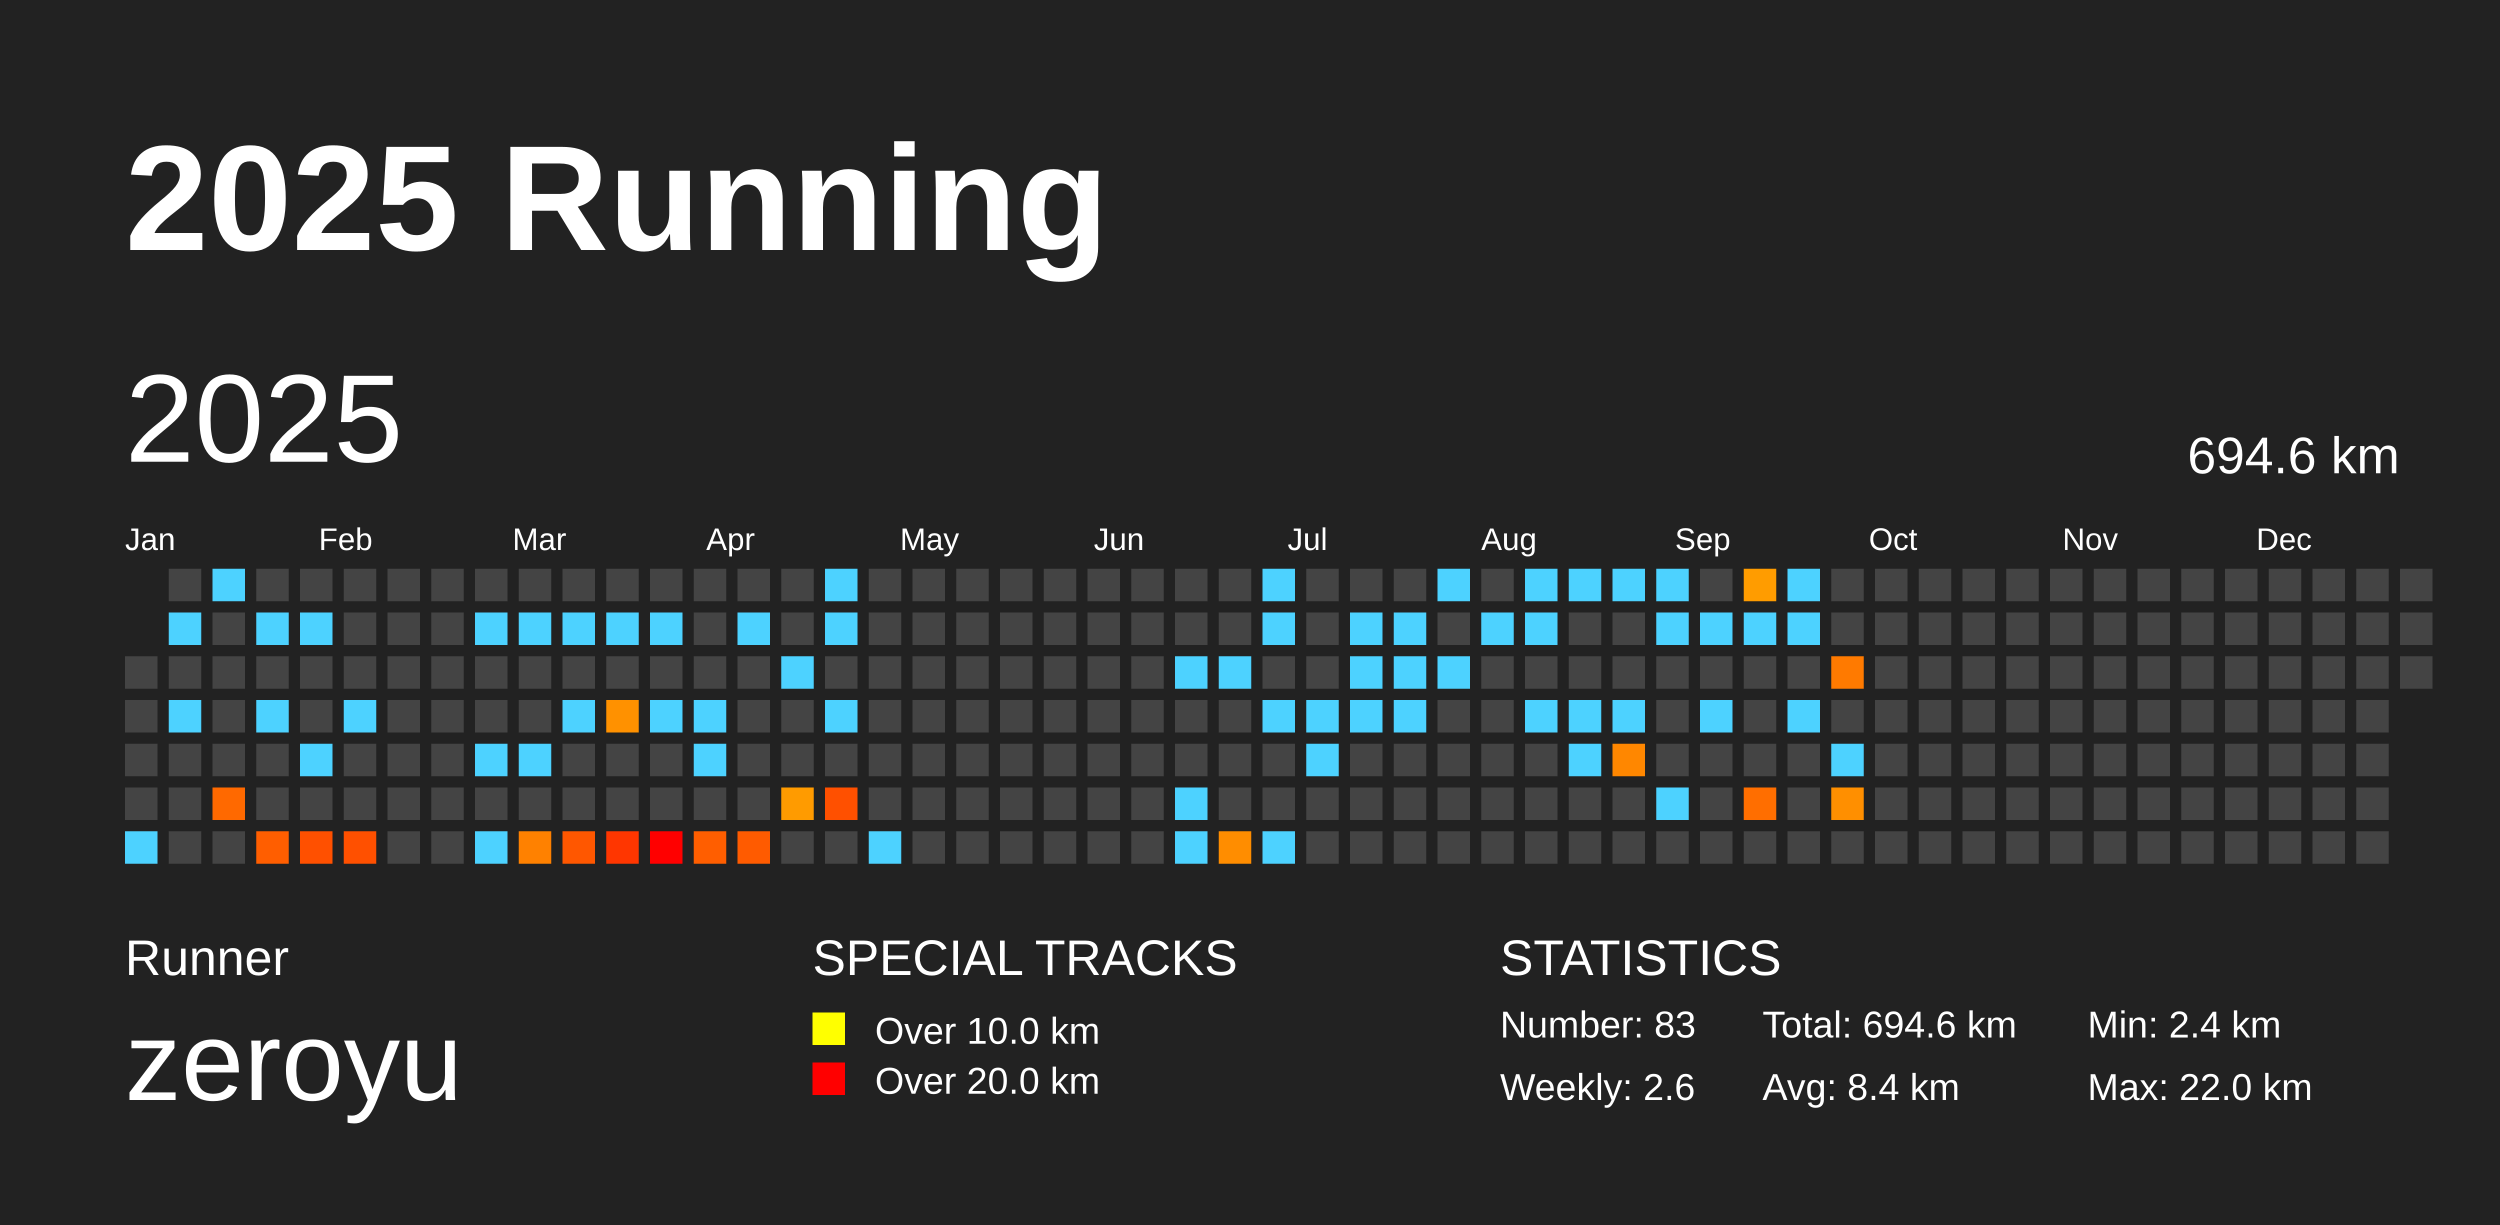
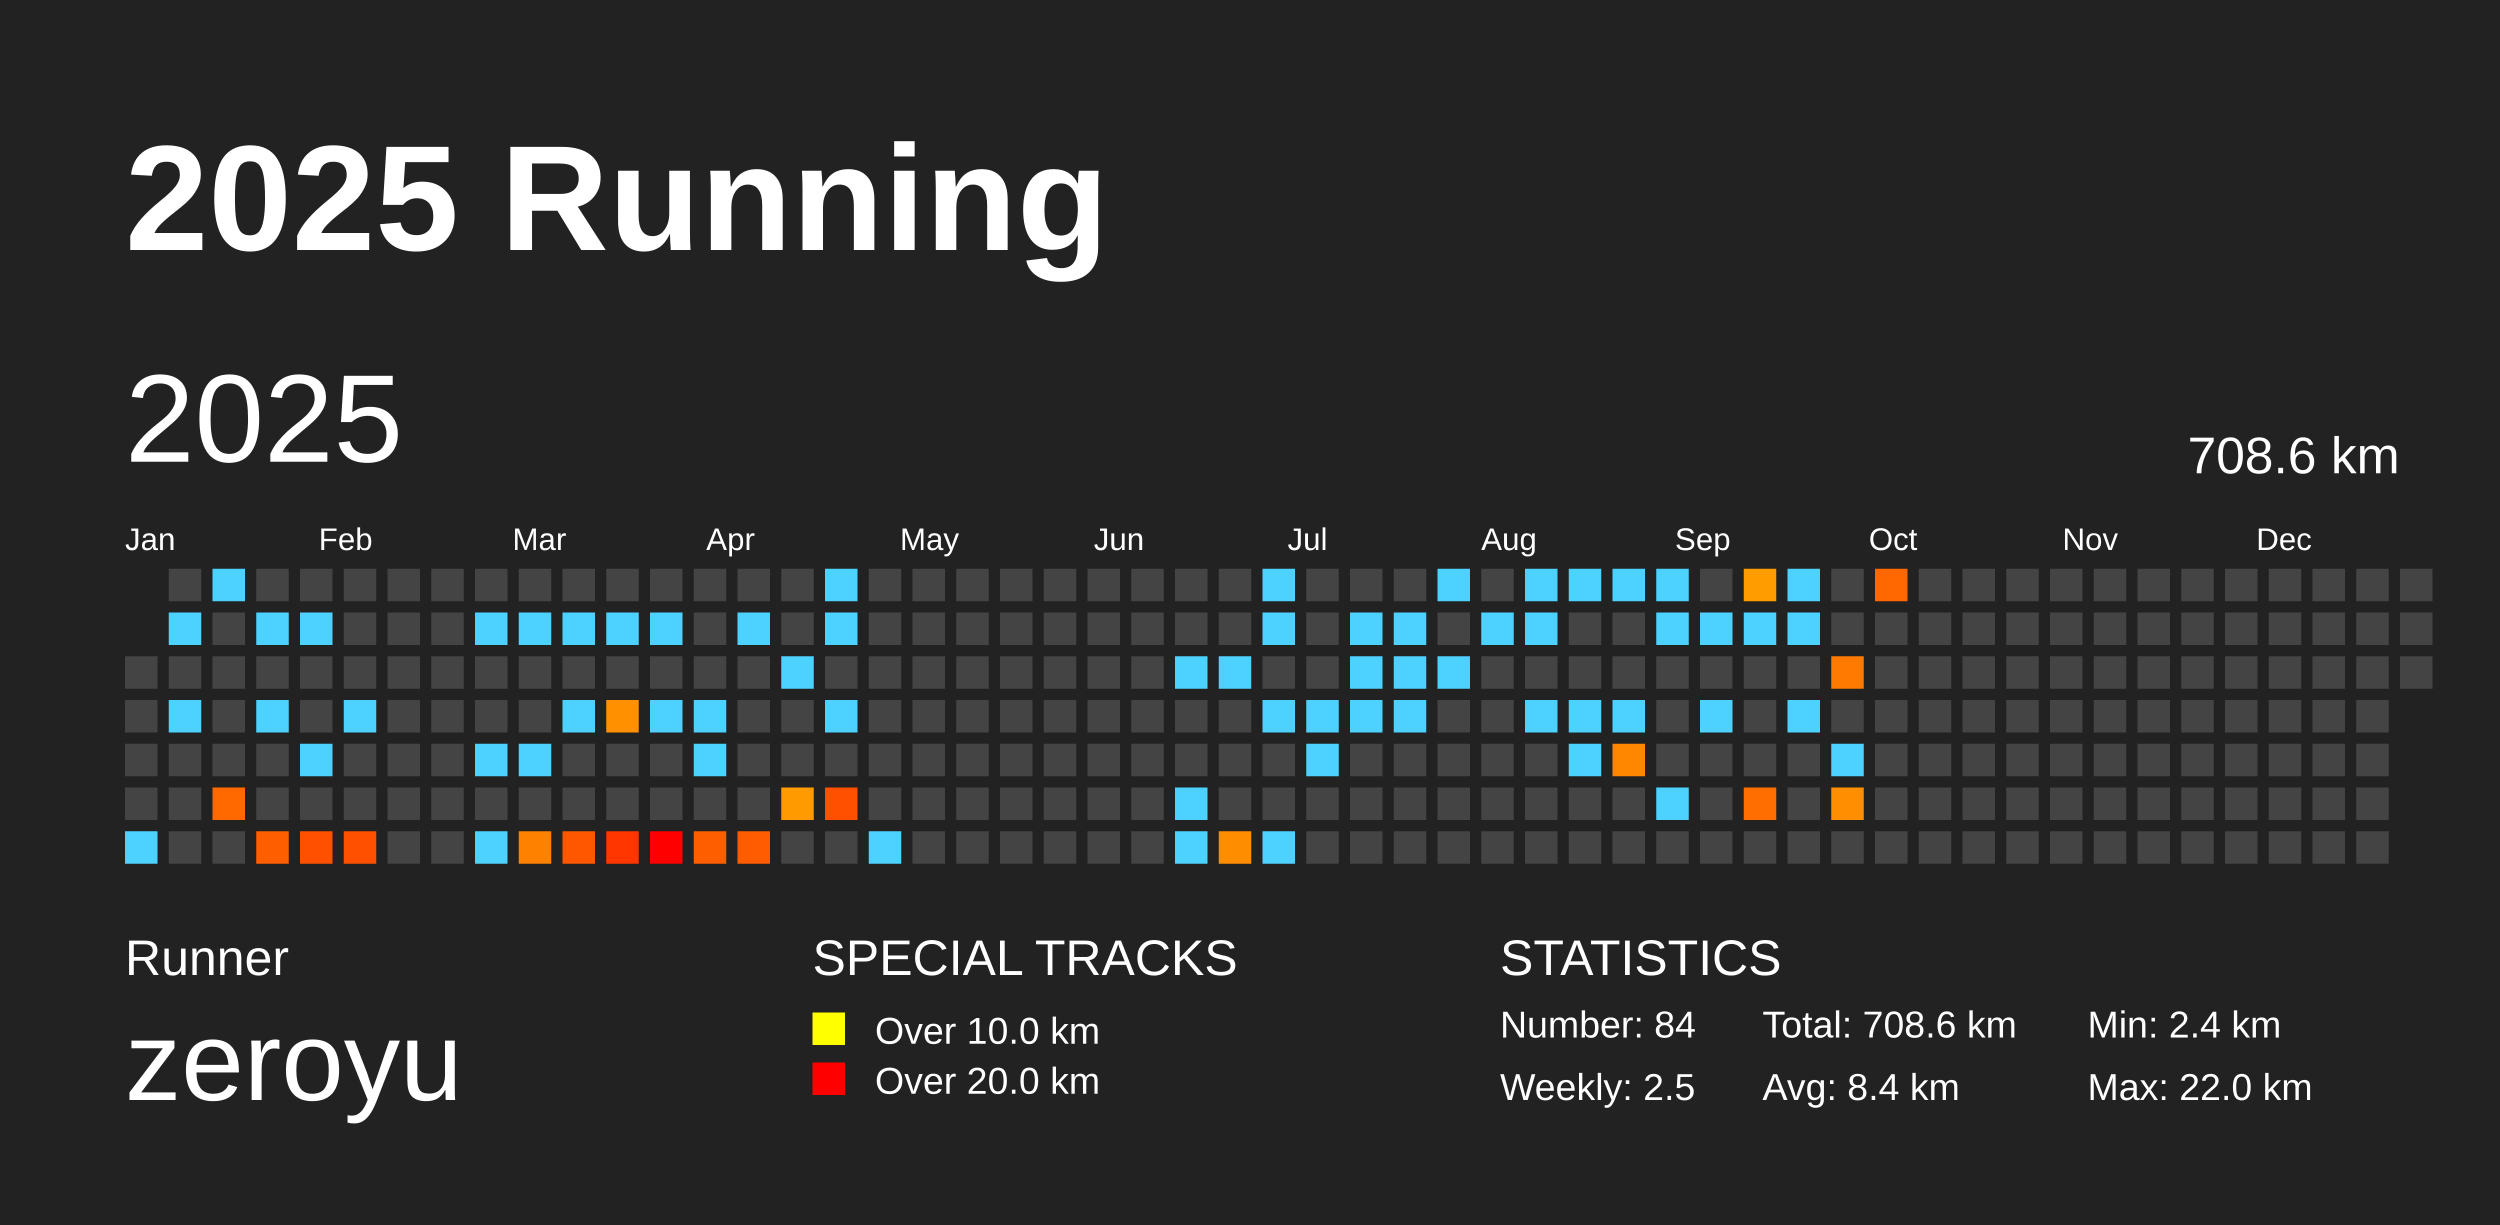
<svg xmlns="http://www.w3.org/2000/svg" baseProfile="full" height="98mm" version="1.1" viewBox="0,0,200,98" width="200mm">
  <defs />
  <rect fill="#222222" height="98" width="200" x="0" y="0" />
  <text fill="#FFFFFF" style="font-size:12px; font-family:Arial; font-weight:bold;" x="10" y="20">2025 Running</text>
  <text fill="#FFFFFF" style="font-size:4px; font-family:Arial" x="10" y="78">Runner</text>
  <text fill="#FFFFFF" style="font-size:9px; font-family:Arial" x="10" y="88">zeroyu</text>
  <text fill="#FFFFFF" style="font-size:4px; font-family:Arial" x="65" y="78">SPECIAL TRACKS</text>
  <rect fill="yellow" height="2.6" width="2.6" x="65" y="81" />
  <text fill="#FFFFFF" style="font-size:3px; font-family:Arial" x="70" y="83.5">Over 10.0 km</text>
  <rect fill="red" height="2.6" width="2.6" x="65" y="85" />
  <text fill="#FFFFFF" style="font-size:3px; font-family:Arial" x="70" y="87.5">Over 20.0 km</text>
  <text fill="#FFFFFF" style="font-size:4px; font-family:Arial" x="120" y="78">STATISTICS</text>
-   <text fill="#FFFFFF" style="font-size:3px; font-family:Arial" x="120" y="83">Number: 83</text>
-   <text fill="#FFFFFF" style="font-size:3px; font-family:Arial" x="120" y="88">Weekly: 2.6</text>
-   <text fill="#FFFFFF" style="font-size:3px; font-family:Arial" x="141" y="83">Total: 694.6 km</text>
+   <text fill="#FFFFFF" style="font-size:3px; font-family:Arial" x="120" y="83">Number: 84</text>
+   <text fill="#FFFFFF" style="font-size:3px; font-family:Arial" x="120" y="88">Weekly: 2.5</text>
+   <text fill="#FFFFFF" style="font-size:3px; font-family:Arial" x="141" y="83">Total: 708.6 km</text>
  <text fill="#FFFFFF" style="font-size:3px; font-family:Arial" x="141" y="88">Avg: 8.4 km</text>
  <text fill="#FFFFFF" style="font-size:3px; font-family:Arial" x="167" y="83">Min: 2.4 km</text>
  <text fill="#FFFFFF" style="font-size:3px; font-family:Arial" x="167" y="88">Max: 22.0 km</text>
  <text dominant-baseline="hanging" fill="#FFFFFF" style="font-size:10.0px; font-family:Arial;" x="10" y="30">2025</text>
-   <text dominant-baseline="hanging" fill="#FFFFFF" style="font-size:4.125px; font-family:Arial;" x="175" y="35">694.6 km</text>
+   <text dominant-baseline="hanging" fill="#FFFFFF" style="font-size:4.125px; font-family:Arial;" x="175" y="35">708.6 km</text>
  <text fill="#FFFFFF" style="font-size:2.5px; font-family:Arial" x="10.0" y="44">Jan</text>
  <text fill="#FFFFFF" style="font-size:2.5px; font-family:Arial" x="25.5" y="44">Feb</text>
  <text fill="#FFFFFF" style="font-size:2.5px; font-family:Arial" x="41.0" y="44">Mar</text>
  <text fill="#FFFFFF" style="font-size:2.5px; font-family:Arial" x="56.5" y="44">Apr</text>
  <text fill="#FFFFFF" style="font-size:2.5px; font-family:Arial" x="72.0" y="44">May</text>
  <text fill="#FFFFFF" style="font-size:2.5px; font-family:Arial" x="87.5" y="44">Jun</text>
  <text fill="#FFFFFF" style="font-size:2.5px; font-family:Arial" x="103.0" y="44">Jul</text>
  <text fill="#FFFFFF" style="font-size:2.5px; font-family:Arial" x="118.5" y="44">Aug</text>
  <text fill="#FFFFFF" style="font-size:2.5px; font-family:Arial" x="134.0" y="44">Sep</text>
  <text fill="#FFFFFF" style="font-size:2.5px; font-family:Arial" x="149.5" y="44">Oct</text>
  <text fill="#FFFFFF" style="font-size:2.5px; font-family:Arial" x="165.0" y="44">Nov</text>
  <text fill="#FFFFFF" style="font-size:2.5px; font-family:Arial" x="180.5" y="44">Dec</text>
  <rect fill="#444444" height="2.6" width="2.6" x="10.0" y="52.5" />
  <rect fill="#444444" height="2.6" width="2.6" x="10.0" y="56.0" />
  <rect fill="#444444" height="2.6" width="2.6" x="10.0" y="59.5" />
  <rect fill="#444444" height="2.6" width="2.6" x="10.0" y="63.0" />
  <rect fill="#4dd2ff" height="2.6" width="2.6" x="10.0" y="66.5" />
  <rect fill="#444444" height="2.6" width="2.6" x="13.5" y="45.5" />
  <rect fill="#4dd2ff" height="2.6" width="2.6" x="13.5" y="49.0" />
  <rect fill="#444444" height="2.6" width="2.6" x="13.5" y="52.5" />
  <rect fill="#4dd2ff" height="2.6" width="2.6" x="13.5" y="56.0" />
  <rect fill="#444444" height="2.6" width="2.6" x="13.5" y="59.5" />
  <rect fill="#444444" height="2.6" width="2.6" x="13.5" y="63.0" />
  <rect fill="#444444" height="2.6" width="2.6" x="13.5" y="66.5" />
  <rect fill="#4dd2ff" height="2.6" width="2.6" x="17.0" y="45.5" />
  <rect fill="#444444" height="2.6" width="2.6" x="17.0" y="49.0" />
  <rect fill="#444444" height="2.6" width="2.6" x="17.0" y="52.5" />
  <rect fill="#444444" height="2.6" width="2.6" x="17.0" y="56.0" />
  <rect fill="#444444" height="2.6" width="2.6" x="17.0" y="59.5" />
  <rect fill="#ff6900" height="2.6" width="2.6" x="17.0" y="63.0" />
  <rect fill="#444444" height="2.6" width="2.6" x="17.0" y="66.5" />
  <rect fill="#444444" height="2.6" width="2.6" x="20.5" y="45.5" />
  <rect fill="#4dd2ff" height="2.6" width="2.6" x="20.5" y="49.0" />
  <rect fill="#444444" height="2.6" width="2.6" x="20.5" y="52.5" />
  <rect fill="#4dd2ff" height="2.6" width="2.6" x="20.5" y="56.0" />
  <rect fill="#444444" height="2.6" width="2.6" x="20.5" y="59.5" />
  <rect fill="#444444" height="2.6" width="2.6" x="20.5" y="63.0" />
  <rect fill="#ff5e00" height="2.6" width="2.6" x="20.5" y="66.5" />
  <rect fill="#444444" height="2.6" width="2.6" x="24.0" y="45.5" />
  <rect fill="#4dd2ff" height="2.6" width="2.6" x="24.0" y="49.0" />
  <rect fill="#444444" height="2.6" width="2.6" x="24.0" y="52.5" />
  <rect fill="#444444" height="2.6" width="2.6" x="24.0" y="56.0" />
  <rect fill="#4dd2ff" height="2.6" width="2.6" x="24.0" y="59.5" />
  <rect fill="#444444" height="2.6" width="2.6" x="24.0" y="63.0" />
  <rect fill="#ff5000" height="2.6" width="2.6" x="24.0" y="66.5" />
  <rect fill="#444444" height="2.6" width="2.6" x="27.5" y="45.5" />
  <rect fill="#444444" height="2.6" width="2.6" x="27.5" y="49.0" />
  <rect fill="#444444" height="2.6" width="2.6" x="27.5" y="52.5" />
  <rect fill="#4dd2ff" height="2.6" width="2.6" x="27.5" y="56.0" />
  <rect fill="#444444" height="2.6" width="2.6" x="27.5" y="59.5" />
  <rect fill="#444444" height="2.6" width="2.6" x="27.5" y="63.0" />
  <rect fill="#ff5000" height="2.6" width="2.6" x="27.5" y="66.5" />
  <rect fill="#444444" height="2.6" width="2.6" x="31.0" y="45.5" />
  <rect fill="#444444" height="2.6" width="2.6" x="31.0" y="49.0" />
  <rect fill="#444444" height="2.6" width="2.6" x="31.0" y="52.5" />
  <rect fill="#444444" height="2.6" width="2.6" x="31.0" y="56.0" />
  <rect fill="#444444" height="2.6" width="2.6" x="31.0" y="59.5" />
  <rect fill="#444444" height="2.6" width="2.6" x="31.0" y="63.0" />
  <rect fill="#444444" height="2.6" width="2.6" x="31.0" y="66.5" />
  <rect fill="#444444" height="2.6" width="2.6" x="34.5" y="45.5" />
  <rect fill="#444444" height="2.6" width="2.6" x="34.5" y="49.0" />
  <rect fill="#444444" height="2.6" width="2.6" x="34.5" y="52.5" />
  <rect fill="#444444" height="2.6" width="2.6" x="34.5" y="56.0" />
  <rect fill="#444444" height="2.6" width="2.6" x="34.5" y="59.5" />
  <rect fill="#444444" height="2.6" width="2.6" x="34.5" y="63.0" />
  <rect fill="#444444" height="2.6" width="2.6" x="34.5" y="66.5" />
  <rect fill="#444444" height="2.6" width="2.6" x="38.0" y="45.5" />
  <rect fill="#4dd2ff" height="2.6" width="2.6" x="38.0" y="49.0" />
  <rect fill="#444444" height="2.6" width="2.6" x="38.0" y="52.5" />
  <rect fill="#444444" height="2.6" width="2.6" x="38.0" y="56.0" />
  <rect fill="#4dd2ff" height="2.6" width="2.6" x="38.0" y="59.5" />
  <rect fill="#444444" height="2.6" width="2.6" x="38.0" y="63.0" />
  <rect fill="#4dd2ff" height="2.6" width="2.6" x="38.0" y="66.5" />
  <rect fill="#444444" height="2.6" width="2.6" x="41.5" y="45.5" />
  <rect fill="#4dd2ff" height="2.6" width="2.6" x="41.5" y="49.0" />
  <rect fill="#444444" height="2.6" width="2.6" x="41.5" y="52.5" />
  <rect fill="#444444" height="2.6" width="2.6" x="41.5" y="56.0" />
  <rect fill="#4dd2ff" height="2.6" width="2.6" x="41.5" y="59.5" />
  <rect fill="#444444" height="2.6" width="2.6" x="41.5" y="63.0" />
  <rect fill="#ff8100" height="2.6" width="2.6" x="41.5" y="66.5" />
  <rect fill="#444444" height="2.6" width="2.6" x="45.0" y="45.5" />
  <rect fill="#4dd2ff" height="2.6" width="2.6" x="45.0" y="49.0" />
  <rect fill="#444444" height="2.6" width="2.6" x="45.0" y="52.5" />
  <rect fill="#4dd2ff" height="2.6" width="2.6" x="45.0" y="56.0" />
  <rect fill="#444444" height="2.6" width="2.6" x="45.0" y="59.5" />
  <rect fill="#444444" height="2.6" width="2.6" x="45.0" y="63.0" />
  <rect fill="#ff5700" height="2.6" width="2.6" x="45.0" y="66.5" />
  <rect fill="#444444" height="2.6" width="2.6" x="48.5" y="45.5" />
  <rect fill="#4dd2ff" height="2.6" width="2.6" x="48.5" y="49.0" />
  <rect fill="#444444" height="2.6" width="2.6" x="48.5" y="52.5" />
  <rect fill="#ff9100" height="2.6" width="2.6" x="48.5" y="56.0" />
  <rect fill="#444444" height="2.6" width="2.6" x="48.5" y="59.5" />
  <rect fill="#444444" height="2.6" width="2.6" x="48.5" y="63.0" />
  <rect fill="#ff3600" height="2.6" width="2.6" x="48.5" y="66.5" />
  <rect fill="#444444" height="2.6" width="2.6" x="52.0" y="45.5" />
  <rect fill="#4dd2ff" height="2.6" width="2.6" x="52.0" y="49.0" />
  <rect fill="#444444" height="2.6" width="2.6" x="52.0" y="52.5" />
  <rect fill="#4dd2ff" height="2.6" width="2.6" x="52.0" y="56.0" />
  <rect fill="#444444" height="2.6" width="2.6" x="52.0" y="59.5" />
  <rect fill="#444444" height="2.6" width="2.6" x="52.0" y="63.0" />
  <rect fill="red" height="2.6" width="2.6" x="52.0" y="66.5" />
  <rect fill="#444444" height="2.6" width="2.6" x="55.5" y="45.5" />
  <rect fill="#444444" height="2.6" width="2.6" x="55.5" y="49.0" />
  <rect fill="#444444" height="2.6" width="2.6" x="55.5" y="52.5" />
  <rect fill="#4dd2ff" height="2.6" width="2.6" x="55.5" y="56.0" />
  <rect fill="#4dd2ff" height="2.6" width="2.6" x="55.5" y="59.5" />
  <rect fill="#444444" height="2.6" width="2.6" x="55.5" y="63.0" />
  <rect fill="#ff5e00" height="2.6" width="2.6" x="55.5" y="66.5" />
  <rect fill="#444444" height="2.6" width="2.6" x="59.0" y="45.5" />
  <rect fill="#4dd2ff" height="2.6" width="2.6" x="59.0" y="49.0" />
  <rect fill="#444444" height="2.6" width="2.6" x="59.0" y="52.5" />
  <rect fill="#444444" height="2.6" width="2.6" x="59.0" y="56.0" />
  <rect fill="#444444" height="2.6" width="2.6" x="59.0" y="59.5" />
  <rect fill="#444444" height="2.6" width="2.6" x="59.0" y="63.0" />
  <rect fill="#ff5b00" height="2.6" width="2.6" x="59.0" y="66.5" />
  <rect fill="#444444" height="2.6" width="2.6" x="62.5" y="45.5" />
  <rect fill="#444444" height="2.6" width="2.6" x="62.5" y="49.0" />
  <rect fill="#4dd2ff" height="2.6" width="2.6" x="62.5" y="52.5" />
  <rect fill="#444444" height="2.6" width="2.6" x="62.5" y="56.0" />
  <rect fill="#444444" height="2.6" width="2.6" x="62.5" y="59.5" />
  <rect fill="#ff9b00" height="2.6" width="2.6" x="62.5" y="63.0" />
  <rect fill="#444444" height="2.6" width="2.6" x="62.5" y="66.5" />
  <rect fill="#4dd2ff" height="2.6" width="2.6" x="66.0" y="45.5" />
  <rect fill="#4dd2ff" height="2.6" width="2.6" x="66.0" y="49.0" />
  <rect fill="#444444" height="2.6" width="2.6" x="66.0" y="52.5" />
  <rect fill="#4dd2ff" height="2.6" width="2.6" x="66.0" y="56.0" />
  <rect fill="#444444" height="2.6" width="2.6" x="66.0" y="59.5" />
  <rect fill="#ff5000" height="2.6" width="2.6" x="66.0" y="63.0" />
  <rect fill="#444444" height="2.6" width="2.6" x="66.0" y="66.5" />
  <rect fill="#444444" height="2.6" width="2.6" x="69.5" y="45.5" />
  <rect fill="#444444" height="2.6" width="2.6" x="69.5" y="49.0" />
  <rect fill="#444444" height="2.6" width="2.6" x="69.5" y="52.5" />
  <rect fill="#444444" height="2.6" width="2.6" x="69.5" y="56.0" />
  <rect fill="#444444" height="2.6" width="2.6" x="69.5" y="59.5" />
  <rect fill="#444444" height="2.6" width="2.6" x="69.5" y="63.0" />
  <rect fill="#4dd2ff" height="2.6" width="2.6" x="69.5" y="66.5" />
  <rect fill="#444444" height="2.6" width="2.6" x="73.0" y="45.5" />
  <rect fill="#444444" height="2.6" width="2.6" x="73.0" y="49.0" />
  <rect fill="#444444" height="2.6" width="2.6" x="73.0" y="52.5" />
  <rect fill="#444444" height="2.6" width="2.6" x="73.0" y="56.0" />
  <rect fill="#444444" height="2.6" width="2.6" x="73.0" y="59.5" />
  <rect fill="#444444" height="2.6" width="2.6" x="73.0" y="63.0" />
  <rect fill="#444444" height="2.6" width="2.6" x="73.0" y="66.5" />
  <rect fill="#444444" height="2.6" width="2.6" x="76.5" y="45.5" />
  <rect fill="#444444" height="2.6" width="2.6" x="76.5" y="49.0" />
  <rect fill="#444444" height="2.6" width="2.6" x="76.5" y="52.5" />
  <rect fill="#444444" height="2.6" width="2.6" x="76.5" y="56.0" />
  <rect fill="#444444" height="2.6" width="2.6" x="76.5" y="59.5" />
  <rect fill="#444444" height="2.6" width="2.6" x="76.5" y="63.0" />
  <rect fill="#444444" height="2.6" width="2.6" x="76.5" y="66.5" />
  <rect fill="#444444" height="2.6" width="2.6" x="80.0" y="45.5" />
  <rect fill="#444444" height="2.6" width="2.6" x="80.0" y="49.0" />
  <rect fill="#444444" height="2.6" width="2.6" x="80.0" y="52.5" />
  <rect fill="#444444" height="2.6" width="2.6" x="80.0" y="56.0" />
  <rect fill="#444444" height="2.6" width="2.6" x="80.0" y="59.5" />
  <rect fill="#444444" height="2.6" width="2.6" x="80.0" y="63.0" />
  <rect fill="#444444" height="2.6" width="2.6" x="80.0" y="66.5" />
  <rect fill="#444444" height="2.6" width="2.6" x="83.5" y="45.5" />
  <rect fill="#444444" height="2.6" width="2.6" x="83.5" y="49.0" />
  <rect fill="#444444" height="2.6" width="2.6" x="83.5" y="52.5" />
  <rect fill="#444444" height="2.6" width="2.6" x="83.5" y="56.0" />
  <rect fill="#444444" height="2.6" width="2.6" x="83.5" y="59.5" />
  <rect fill="#444444" height="2.6" width="2.6" x="83.5" y="63.0" />
  <rect fill="#444444" height="2.6" width="2.6" x="83.5" y="66.5" />
  <rect fill="#444444" height="2.6" width="2.6" x="87.0" y="45.5" />
  <rect fill="#444444" height="2.6" width="2.6" x="87.0" y="49.0" />
  <rect fill="#444444" height="2.6" width="2.6" x="87.0" y="52.5" />
  <rect fill="#444444" height="2.6" width="2.6" x="87.0" y="56.0" />
  <rect fill="#444444" height="2.6" width="2.6" x="87.0" y="59.5" />
  <rect fill="#444444" height="2.6" width="2.6" x="87.0" y="63.0" />
  <rect fill="#444444" height="2.6" width="2.6" x="87.0" y="66.5" />
  <rect fill="#444444" height="2.6" width="2.6" x="90.5" y="45.5" />
  <rect fill="#444444" height="2.6" width="2.6" x="90.5" y="49.0" />
  <rect fill="#444444" height="2.6" width="2.6" x="90.5" y="52.5" />
  <rect fill="#444444" height="2.6" width="2.6" x="90.5" y="56.0" />
  <rect fill="#444444" height="2.6" width="2.6" x="90.5" y="59.5" />
  <rect fill="#444444" height="2.6" width="2.6" x="90.5" y="63.0" />
  <rect fill="#444444" height="2.6" width="2.6" x="90.5" y="66.5" />
  <rect fill="#444444" height="2.6" width="2.6" x="94.0" y="45.5" />
  <rect fill="#444444" height="2.6" width="2.6" x="94.0" y="49.0" />
  <rect fill="#4dd2ff" height="2.6" width="2.6" x="94.0" y="52.5" />
  <rect fill="#444444" height="2.6" width="2.6" x="94.0" y="56.0" />
  <rect fill="#444444" height="2.6" width="2.6" x="94.0" y="59.5" />
  <rect fill="#4dd2ff" height="2.6" width="2.6" x="94.0" y="63.0" />
  <rect fill="#4dd2ff" height="2.6" width="2.6" x="94.0" y="66.5" />
  <rect fill="#444444" height="2.6" width="2.6" x="97.5" y="45.5" />
  <rect fill="#444444" height="2.6" width="2.6" x="97.5" y="49.0" />
  <rect fill="#4dd2ff" height="2.6" width="2.6" x="97.5" y="52.5" />
  <rect fill="#444444" height="2.6" width="2.6" x="97.5" y="56.0" />
  <rect fill="#444444" height="2.6" width="2.6" x="97.5" y="59.5" />
  <rect fill="#444444" height="2.6" width="2.6" x="97.5" y="63.0" />
  <rect fill="#ff8d00" height="2.6" width="2.6" x="97.5" y="66.5" />
  <rect fill="#4dd2ff" height="2.6" width="2.6" x="101.0" y="45.5" />
  <rect fill="#4dd2ff" height="2.6" width="2.6" x="101.0" y="49.0" />
  <rect fill="#444444" height="2.6" width="2.6" x="101.0" y="52.5" />
  <rect fill="#4dd2ff" height="2.6" width="2.6" x="101.0" y="56.0" />
  <rect fill="#444444" height="2.6" width="2.6" x="101.0" y="59.5" />
  <rect fill="#444444" height="2.6" width="2.6" x="101.0" y="63.0" />
  <rect fill="#4dd2ff" height="2.6" width="2.6" x="101.0" y="66.5" />
  <rect fill="#444444" height="2.6" width="2.6" x="104.5" y="45.5" />
  <rect fill="#444444" height="2.6" width="2.6" x="104.5" y="49.0" />
  <rect fill="#444444" height="2.6" width="2.6" x="104.5" y="52.5" />
  <rect fill="#4dd2ff" height="2.6" width="2.6" x="104.5" y="56.0" />
  <rect fill="#4dd2ff" height="2.6" width="2.6" x="104.5" y="59.5" />
  <rect fill="#444444" height="2.6" width="2.6" x="104.5" y="63.0" />
  <rect fill="#444444" height="2.6" width="2.6" x="104.5" y="66.5" />
  <rect fill="#444444" height="2.6" width="2.6" x="108.0" y="45.5" />
  <rect fill="#4dd2ff" height="2.6" width="2.6" x="108.0" y="49.0" />
  <rect fill="#4dd2ff" height="2.6" width="2.6" x="108.0" y="52.5" />
  <rect fill="#4dd2ff" height="2.6" width="2.6" x="108.0" y="56.0" />
  <rect fill="#444444" height="2.6" width="2.6" x="108.0" y="59.5" />
  <rect fill="#444444" height="2.6" width="2.6" x="108.0" y="63.0" />
  <rect fill="#444444" height="2.6" width="2.6" x="108.0" y="66.5" />
  <rect fill="#444444" height="2.6" width="2.6" x="111.5" y="45.5" />
  <rect fill="#4dd2ff" height="2.6" width="2.6" x="111.5" y="49.0" />
  <rect fill="#4dd2ff" height="2.6" width="2.6" x="111.5" y="52.5" />
  <rect fill="#4dd2ff" height="2.6" width="2.6" x="111.5" y="56.0" />
  <rect fill="#444444" height="2.6" width="2.6" x="111.5" y="59.5" />
  <rect fill="#444444" height="2.6" width="2.6" x="111.5" y="63.0" />
  <rect fill="#444444" height="2.6" width="2.6" x="111.5" y="66.5" />
  <rect fill="#4dd2ff" height="2.6" width="2.6" x="115.0" y="45.5" />
  <rect fill="#444444" height="2.6" width="2.6" x="115.0" y="49.0" />
  <rect fill="#4dd2ff" height="2.6" width="2.6" x="115.0" y="52.5" />
  <rect fill="#444444" height="2.6" width="2.6" x="115.0" y="56.0" />
  <rect fill="#444444" height="2.6" width="2.6" x="115.0" y="59.5" />
  <rect fill="#444444" height="2.6" width="2.6" x="115.0" y="63.0" />
  <rect fill="#444444" height="2.6" width="2.6" x="115.0" y="66.5" />
  <rect fill="#444444" height="2.6" width="2.6" x="118.5" y="45.5" />
  <rect fill="#4dd2ff" height="2.6" width="2.6" x="118.5" y="49.0" />
  <rect fill="#444444" height="2.6" width="2.6" x="118.5" y="52.5" />
  <rect fill="#444444" height="2.6" width="2.6" x="118.5" y="56.0" />
  <rect fill="#444444" height="2.6" width="2.6" x="118.5" y="59.5" />
  <rect fill="#444444" height="2.6" width="2.6" x="118.5" y="63.0" />
  <rect fill="#444444" height="2.6" width="2.6" x="118.5" y="66.5" />
  <rect fill="#4dd2ff" height="2.6" width="2.6" x="122.0" y="45.5" />
  <rect fill="#4dd2ff" height="2.6" width="2.6" x="122.0" y="49.0" />
  <rect fill="#444444" height="2.6" width="2.6" x="122.0" y="52.5" />
  <rect fill="#4dd2ff" height="2.6" width="2.6" x="122.0" y="56.0" />
  <rect fill="#444444" height="2.6" width="2.6" x="122.0" y="59.5" />
  <rect fill="#444444" height="2.6" width="2.6" x="122.0" y="63.0" />
  <rect fill="#444444" height="2.6" width="2.6" x="122.0" y="66.5" />
  <rect fill="#4dd2ff" height="2.6" width="2.6" x="125.5" y="45.5" />
  <rect fill="#444444" height="2.6" width="2.6" x="125.5" y="49.0" />
  <rect fill="#444444" height="2.6" width="2.6" x="125.5" y="52.5" />
  <rect fill="#4dd2ff" height="2.6" width="2.6" x="125.5" y="56.0" />
  <rect fill="#4dd2ff" height="2.6" width="2.6" x="125.5" y="59.5" />
  <rect fill="#444444" height="2.6" width="2.6" x="125.5" y="63.0" />
  <rect fill="#444444" height="2.6" width="2.6" x="125.5" y="66.5" />
  <rect fill="#4dd2ff" height="2.6" width="2.6" x="129.0" y="45.5" />
  <rect fill="#444444" height="2.6" width="2.6" x="129.0" y="49.0" />
  <rect fill="#444444" height="2.6" width="2.6" x="129.0" y="52.5" />
  <rect fill="#4dd2ff" height="2.6" width="2.6" x="129.0" y="56.0" />
  <rect fill="#ff8700" height="2.6" width="2.6" x="129.0" y="59.5" />
  <rect fill="#444444" height="2.6" width="2.6" x="129.0" y="63.0" />
  <rect fill="#444444" height="2.6" width="2.6" x="129.0" y="66.5" />
  <rect fill="#4dd2ff" height="2.6" width="2.6" x="132.5" y="45.5" />
  <rect fill="#4dd2ff" height="2.6" width="2.6" x="132.5" y="49.0" />
  <rect fill="#444444" height="2.6" width="2.6" x="132.5" y="52.5" />
  <rect fill="#444444" height="2.6" width="2.6" x="132.5" y="56.0" />
  <rect fill="#444444" height="2.6" width="2.6" x="132.5" y="59.5" />
  <rect fill="#4dd2ff" height="2.6" width="2.6" x="132.5" y="63.0" />
  <rect fill="#444444" height="2.6" width="2.6" x="132.5" y="66.5" />
  <rect fill="#444444" height="2.6" width="2.6" x="136.0" y="45.5" />
  <rect fill="#4dd2ff" height="2.6" width="2.6" x="136.0" y="49.0" />
  <rect fill="#444444" height="2.6" width="2.6" x="136.0" y="52.5" />
  <rect fill="#4dd2ff" height="2.6" width="2.6" x="136.0" y="56.0" />
  <rect fill="#444444" height="2.6" width="2.6" x="136.0" y="59.5" />
  <rect fill="#444444" height="2.6" width="2.6" x="136.0" y="63.0" />
  <rect fill="#444444" height="2.6" width="2.6" x="136.0" y="66.5" />
  <rect fill="#ff9c00" height="2.6" width="2.6" x="139.5" y="45.5" />
  <rect fill="#4dd2ff" height="2.6" width="2.6" x="139.5" y="49.0" />
  <rect fill="#444444" height="2.6" width="2.6" x="139.5" y="52.5" />
  <rect fill="#444444" height="2.6" width="2.6" x="139.5" y="56.0" />
  <rect fill="#444444" height="2.6" width="2.6" x="139.5" y="59.5" />
  <rect fill="#ff6e00" height="2.6" width="2.6" x="139.5" y="63.0" />
  <rect fill="#444444" height="2.6" width="2.6" x="139.5" y="66.5" />
  <rect fill="#4dd2ff" height="2.6" width="2.6" x="143.0" y="45.5" />
  <rect fill="#4dd2ff" height="2.6" width="2.6" x="143.0" y="49.0" />
  <rect fill="#444444" height="2.6" width="2.6" x="143.0" y="52.5" />
  <rect fill="#4dd2ff" height="2.6" width="2.6" x="143.0" y="56.0" />
  <rect fill="#444444" height="2.6" width="2.6" x="143.0" y="59.5" />
  <rect fill="#444444" height="2.6" width="2.6" x="143.0" y="63.0" />
  <rect fill="#444444" height="2.6" width="2.6" x="143.0" y="66.5" />
  <rect fill="#444444" height="2.6" width="2.6" x="146.5" y="45.5" />
  <rect fill="#444444" height="2.6" width="2.6" x="146.5" y="49.0" />
  <rect fill="#ff7a00" height="2.6" width="2.6" x="146.5" y="52.5" />
  <rect fill="#444444" height="2.6" width="2.6" x="146.5" y="56.0" />
  <rect fill="#4dd2ff" height="2.6" width="2.6" x="146.5" y="59.5" />
  <rect fill="#ff8f00" height="2.6" width="2.6" x="146.5" y="63.0" />
  <rect fill="#444444" height="2.6" width="2.6" x="146.5" y="66.5" />
-   <rect fill="#444444" height="2.6" width="2.6" x="150.0" y="45.5" />
+   <rect fill="#ff6800" height="2.6" width="2.6" x="150.0" y="45.5" />
  <rect fill="#444444" height="2.6" width="2.6" x="150.0" y="49.0" />
  <rect fill="#444444" height="2.6" width="2.6" x="150.0" y="52.5" />
  <rect fill="#444444" height="2.6" width="2.6" x="150.0" y="56.0" />
  <rect fill="#444444" height="2.6" width="2.6" x="150.0" y="59.5" />
  <rect fill="#444444" height="2.6" width="2.6" x="150.0" y="63.0" />
  <rect fill="#444444" height="2.6" width="2.6" x="150.0" y="66.5" />
  <rect fill="#444444" height="2.6" width="2.6" x="153.5" y="45.5" />
  <rect fill="#444444" height="2.6" width="2.6" x="153.5" y="49.0" />
  <rect fill="#444444" height="2.6" width="2.6" x="153.5" y="52.5" />
  <rect fill="#444444" height="2.6" width="2.6" x="153.5" y="56.0" />
  <rect fill="#444444" height="2.6" width="2.6" x="153.5" y="59.5" />
  <rect fill="#444444" height="2.6" width="2.6" x="153.5" y="63.0" />
  <rect fill="#444444" height="2.6" width="2.6" x="153.5" y="66.5" />
  <rect fill="#444444" height="2.6" width="2.6" x="157.0" y="45.5" />
  <rect fill="#444444" height="2.6" width="2.6" x="157.0" y="49.0" />
  <rect fill="#444444" height="2.6" width="2.6" x="157.0" y="52.5" />
  <rect fill="#444444" height="2.6" width="2.6" x="157.0" y="56.0" />
  <rect fill="#444444" height="2.6" width="2.6" x="157.0" y="59.5" />
  <rect fill="#444444" height="2.6" width="2.6" x="157.0" y="63.0" />
  <rect fill="#444444" height="2.6" width="2.6" x="157.0" y="66.5" />
  <rect fill="#444444" height="2.6" width="2.6" x="160.5" y="45.5" />
  <rect fill="#444444" height="2.6" width="2.6" x="160.5" y="49.0" />
  <rect fill="#444444" height="2.6" width="2.6" x="160.5" y="52.5" />
  <rect fill="#444444" height="2.6" width="2.6" x="160.5" y="56.0" />
  <rect fill="#444444" height="2.6" width="2.6" x="160.5" y="59.5" />
  <rect fill="#444444" height="2.6" width="2.6" x="160.5" y="63.0" />
  <rect fill="#444444" height="2.6" width="2.6" x="160.5" y="66.5" />
  <rect fill="#444444" height="2.6" width="2.6" x="164.0" y="45.5" />
  <rect fill="#444444" height="2.6" width="2.6" x="164.0" y="49.0" />
  <rect fill="#444444" height="2.6" width="2.6" x="164.0" y="52.5" />
  <rect fill="#444444" height="2.6" width="2.6" x="164.0" y="56.0" />
  <rect fill="#444444" height="2.6" width="2.6" x="164.0" y="59.5" />
  <rect fill="#444444" height="2.6" width="2.6" x="164.0" y="63.0" />
  <rect fill="#444444" height="2.6" width="2.6" x="164.0" y="66.5" />
  <rect fill="#444444" height="2.6" width="2.6" x="167.5" y="45.5" />
  <rect fill="#444444" height="2.6" width="2.6" x="167.5" y="49.0" />
  <rect fill="#444444" height="2.6" width="2.6" x="167.5" y="52.5" />
  <rect fill="#444444" height="2.6" width="2.6" x="167.5" y="56.0" />
  <rect fill="#444444" height="2.6" width="2.6" x="167.5" y="59.5" />
  <rect fill="#444444" height="2.6" width="2.6" x="167.5" y="63.0" />
  <rect fill="#444444" height="2.6" width="2.6" x="167.5" y="66.5" />
  <rect fill="#444444" height="2.6" width="2.6" x="171.0" y="45.5" />
  <rect fill="#444444" height="2.6" width="2.6" x="171.0" y="49.0" />
  <rect fill="#444444" height="2.6" width="2.6" x="171.0" y="52.5" />
  <rect fill="#444444" height="2.6" width="2.6" x="171.0" y="56.0" />
  <rect fill="#444444" height="2.6" width="2.6" x="171.0" y="59.5" />
  <rect fill="#444444" height="2.6" width="2.6" x="171.0" y="63.0" />
  <rect fill="#444444" height="2.6" width="2.6" x="171.0" y="66.5" />
  <rect fill="#444444" height="2.6" width="2.6" x="174.5" y="45.5" />
  <rect fill="#444444" height="2.6" width="2.6" x="174.5" y="49.0" />
  <rect fill="#444444" height="2.6" width="2.6" x="174.5" y="52.5" />
  <rect fill="#444444" height="2.6" width="2.6" x="174.5" y="56.0" />
  <rect fill="#444444" height="2.6" width="2.6" x="174.5" y="59.5" />
  <rect fill="#444444" height="2.6" width="2.6" x="174.5" y="63.0" />
  <rect fill="#444444" height="2.6" width="2.6" x="174.5" y="66.5" />
  <rect fill="#444444" height="2.6" width="2.6" x="178.0" y="45.5" />
  <rect fill="#444444" height="2.6" width="2.6" x="178.0" y="49.0" />
  <rect fill="#444444" height="2.6" width="2.6" x="178.0" y="52.5" />
  <rect fill="#444444" height="2.6" width="2.6" x="178.0" y="56.0" />
  <rect fill="#444444" height="2.6" width="2.6" x="178.0" y="59.5" />
  <rect fill="#444444" height="2.6" width="2.6" x="178.0" y="63.0" />
  <rect fill="#444444" height="2.6" width="2.6" x="178.0" y="66.5" />
  <rect fill="#444444" height="2.6" width="2.6" x="181.5" y="45.5" />
  <rect fill="#444444" height="2.6" width="2.6" x="181.5" y="49.0" />
  <rect fill="#444444" height="2.6" width="2.6" x="181.5" y="52.5" />
  <rect fill="#444444" height="2.6" width="2.6" x="181.5" y="56.0" />
  <rect fill="#444444" height="2.6" width="2.6" x="181.5" y="59.5" />
  <rect fill="#444444" height="2.6" width="2.6" x="181.5" y="63.0" />
  <rect fill="#444444" height="2.6" width="2.6" x="181.5" y="66.5" />
  <rect fill="#444444" height="2.6" width="2.6" x="185.0" y="45.5" />
  <rect fill="#444444" height="2.6" width="2.6" x="185.0" y="49.0" />
  <rect fill="#444444" height="2.6" width="2.6" x="185.0" y="52.5" />
  <rect fill="#444444" height="2.6" width="2.6" x="185.0" y="56.0" />
  <rect fill="#444444" height="2.6" width="2.6" x="185.0" y="59.5" />
  <rect fill="#444444" height="2.6" width="2.6" x="185.0" y="63.0" />
  <rect fill="#444444" height="2.6" width="2.6" x="185.0" y="66.5" />
  <rect fill="#444444" height="2.6" width="2.6" x="188.5" y="45.5" />
  <rect fill="#444444" height="2.6" width="2.6" x="188.5" y="49.0" />
  <rect fill="#444444" height="2.6" width="2.6" x="188.5" y="52.5" />
  <rect fill="#444444" height="2.6" width="2.6" x="188.5" y="56.0" />
  <rect fill="#444444" height="2.6" width="2.6" x="188.5" y="59.5" />
  <rect fill="#444444" height="2.6" width="2.6" x="188.5" y="63.0" />
  <rect fill="#444444" height="2.6" width="2.6" x="188.5" y="66.5" />
  <rect fill="#444444" height="2.6" width="2.6" x="192.0" y="45.5" />
  <rect fill="#444444" height="2.6" width="2.6" x="192.0" y="49.0" />
  <rect fill="#444444" height="2.6" width="2.6" x="192.0" y="52.5" />
</svg>
